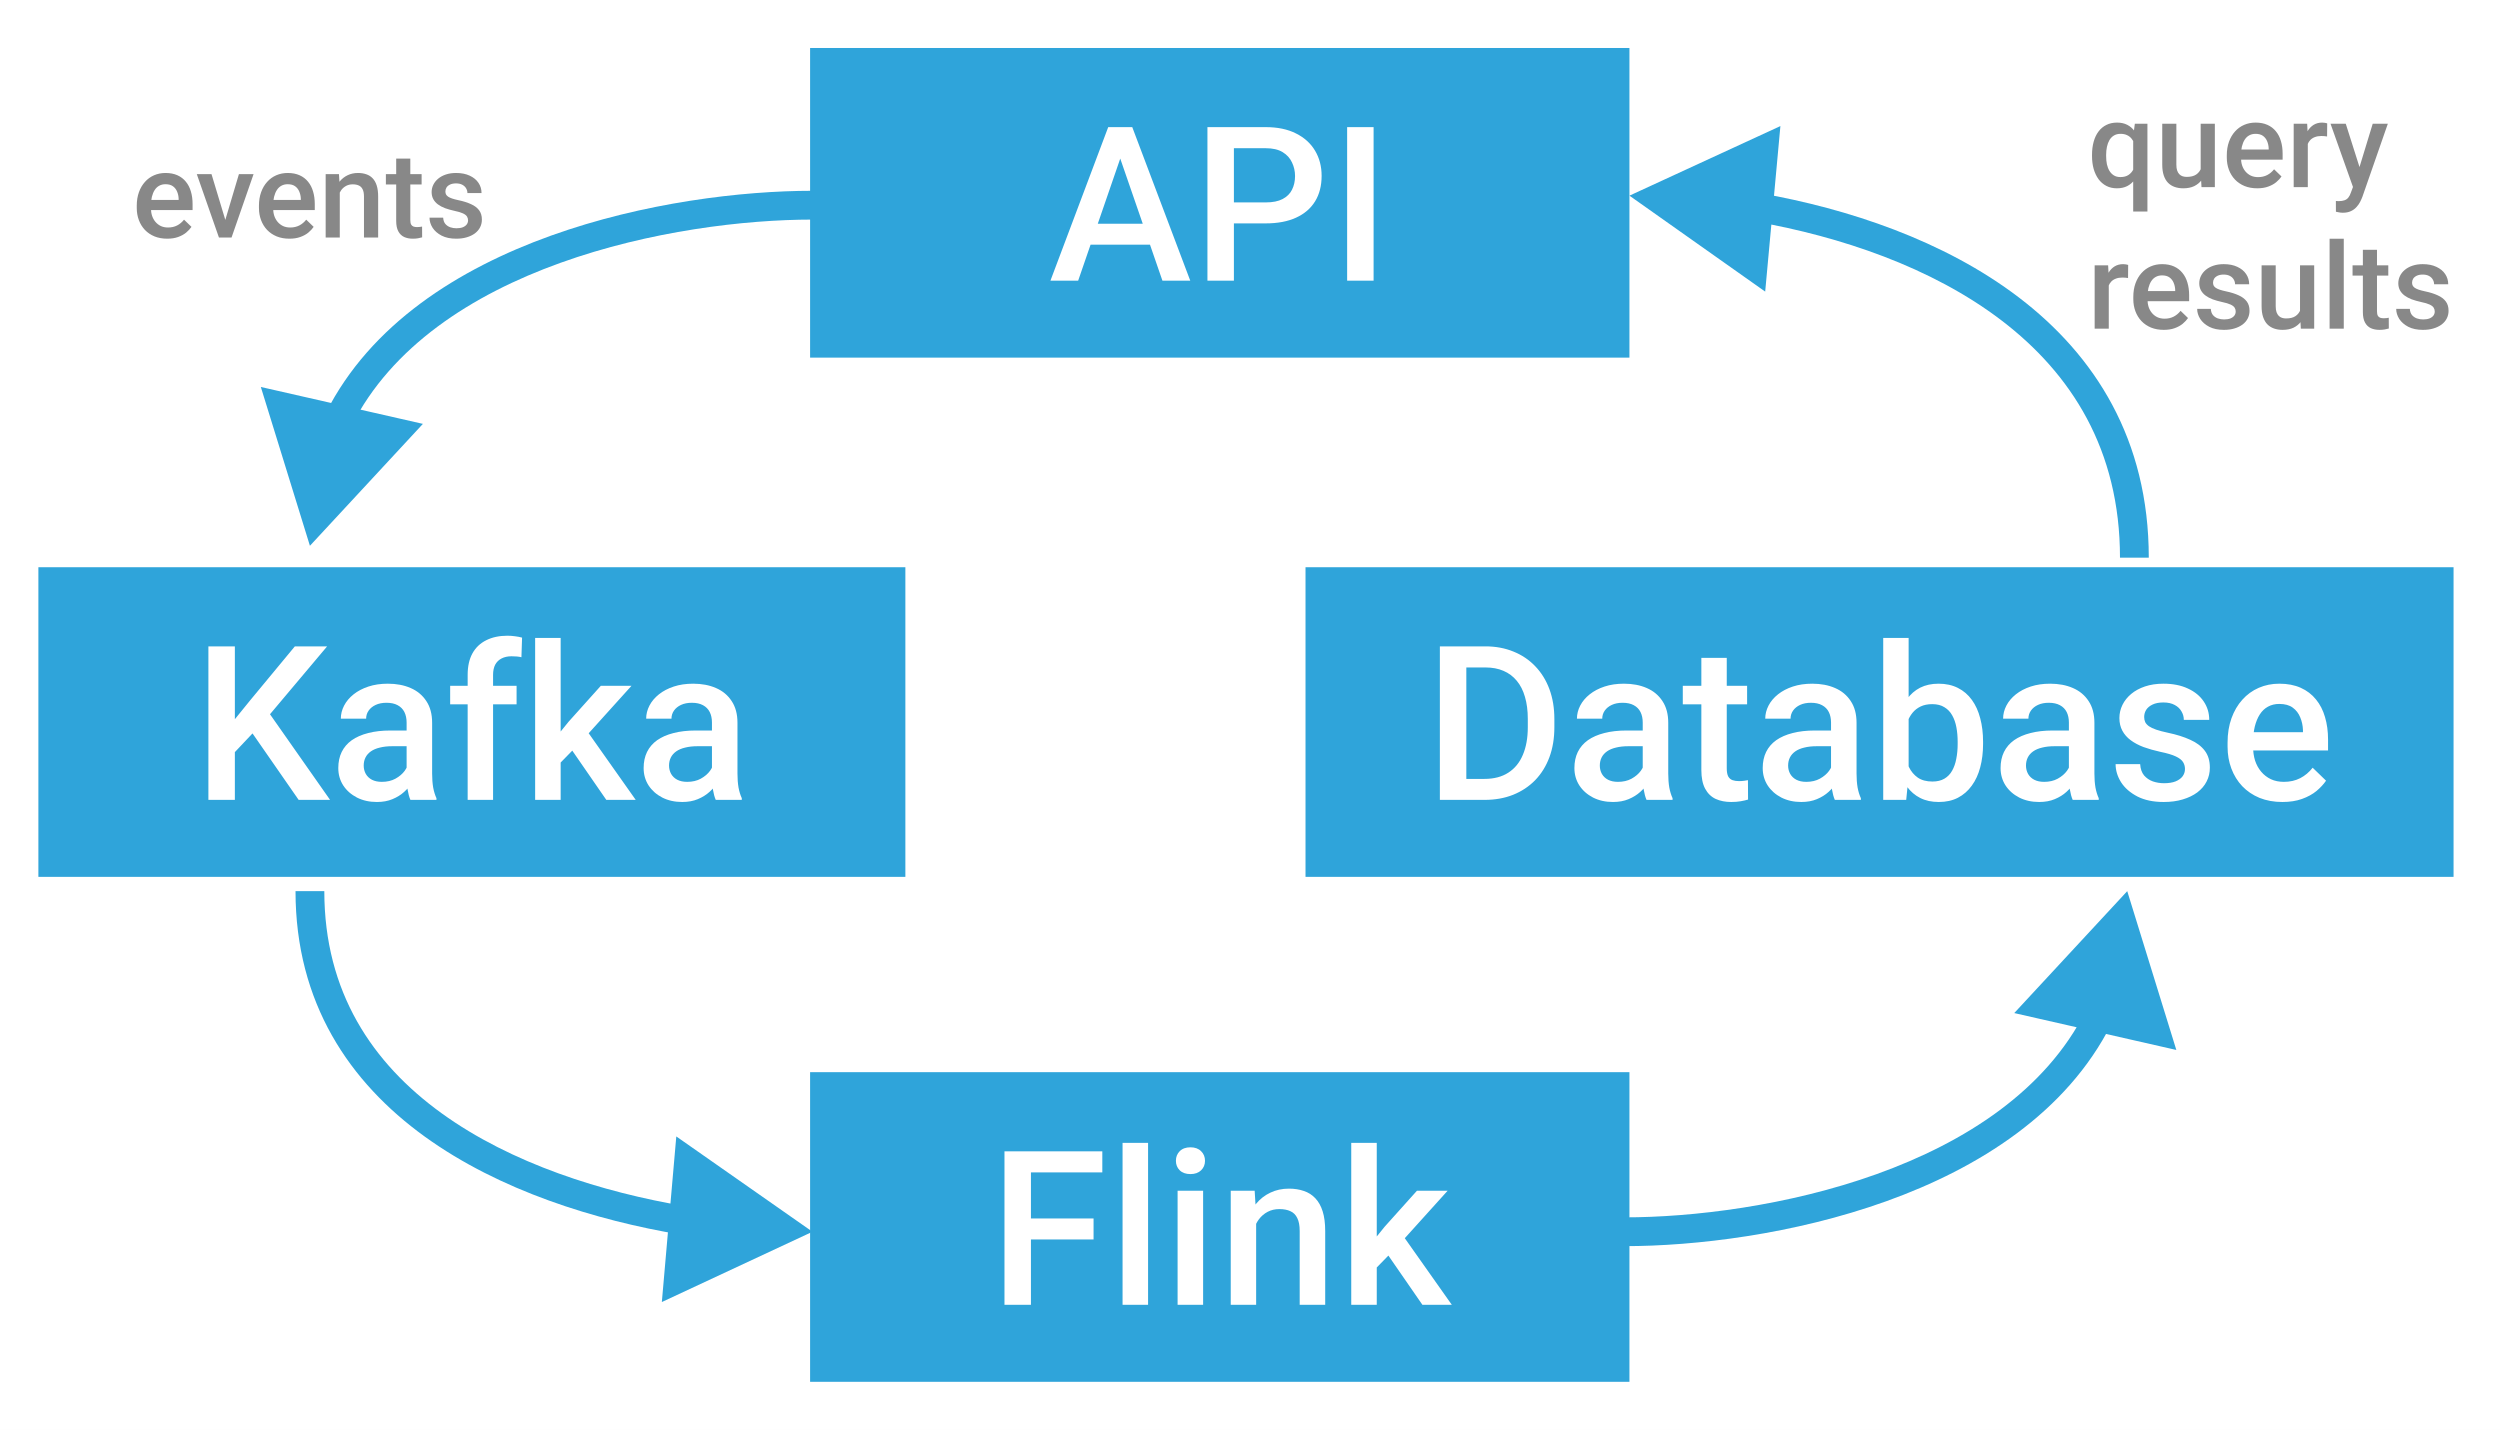
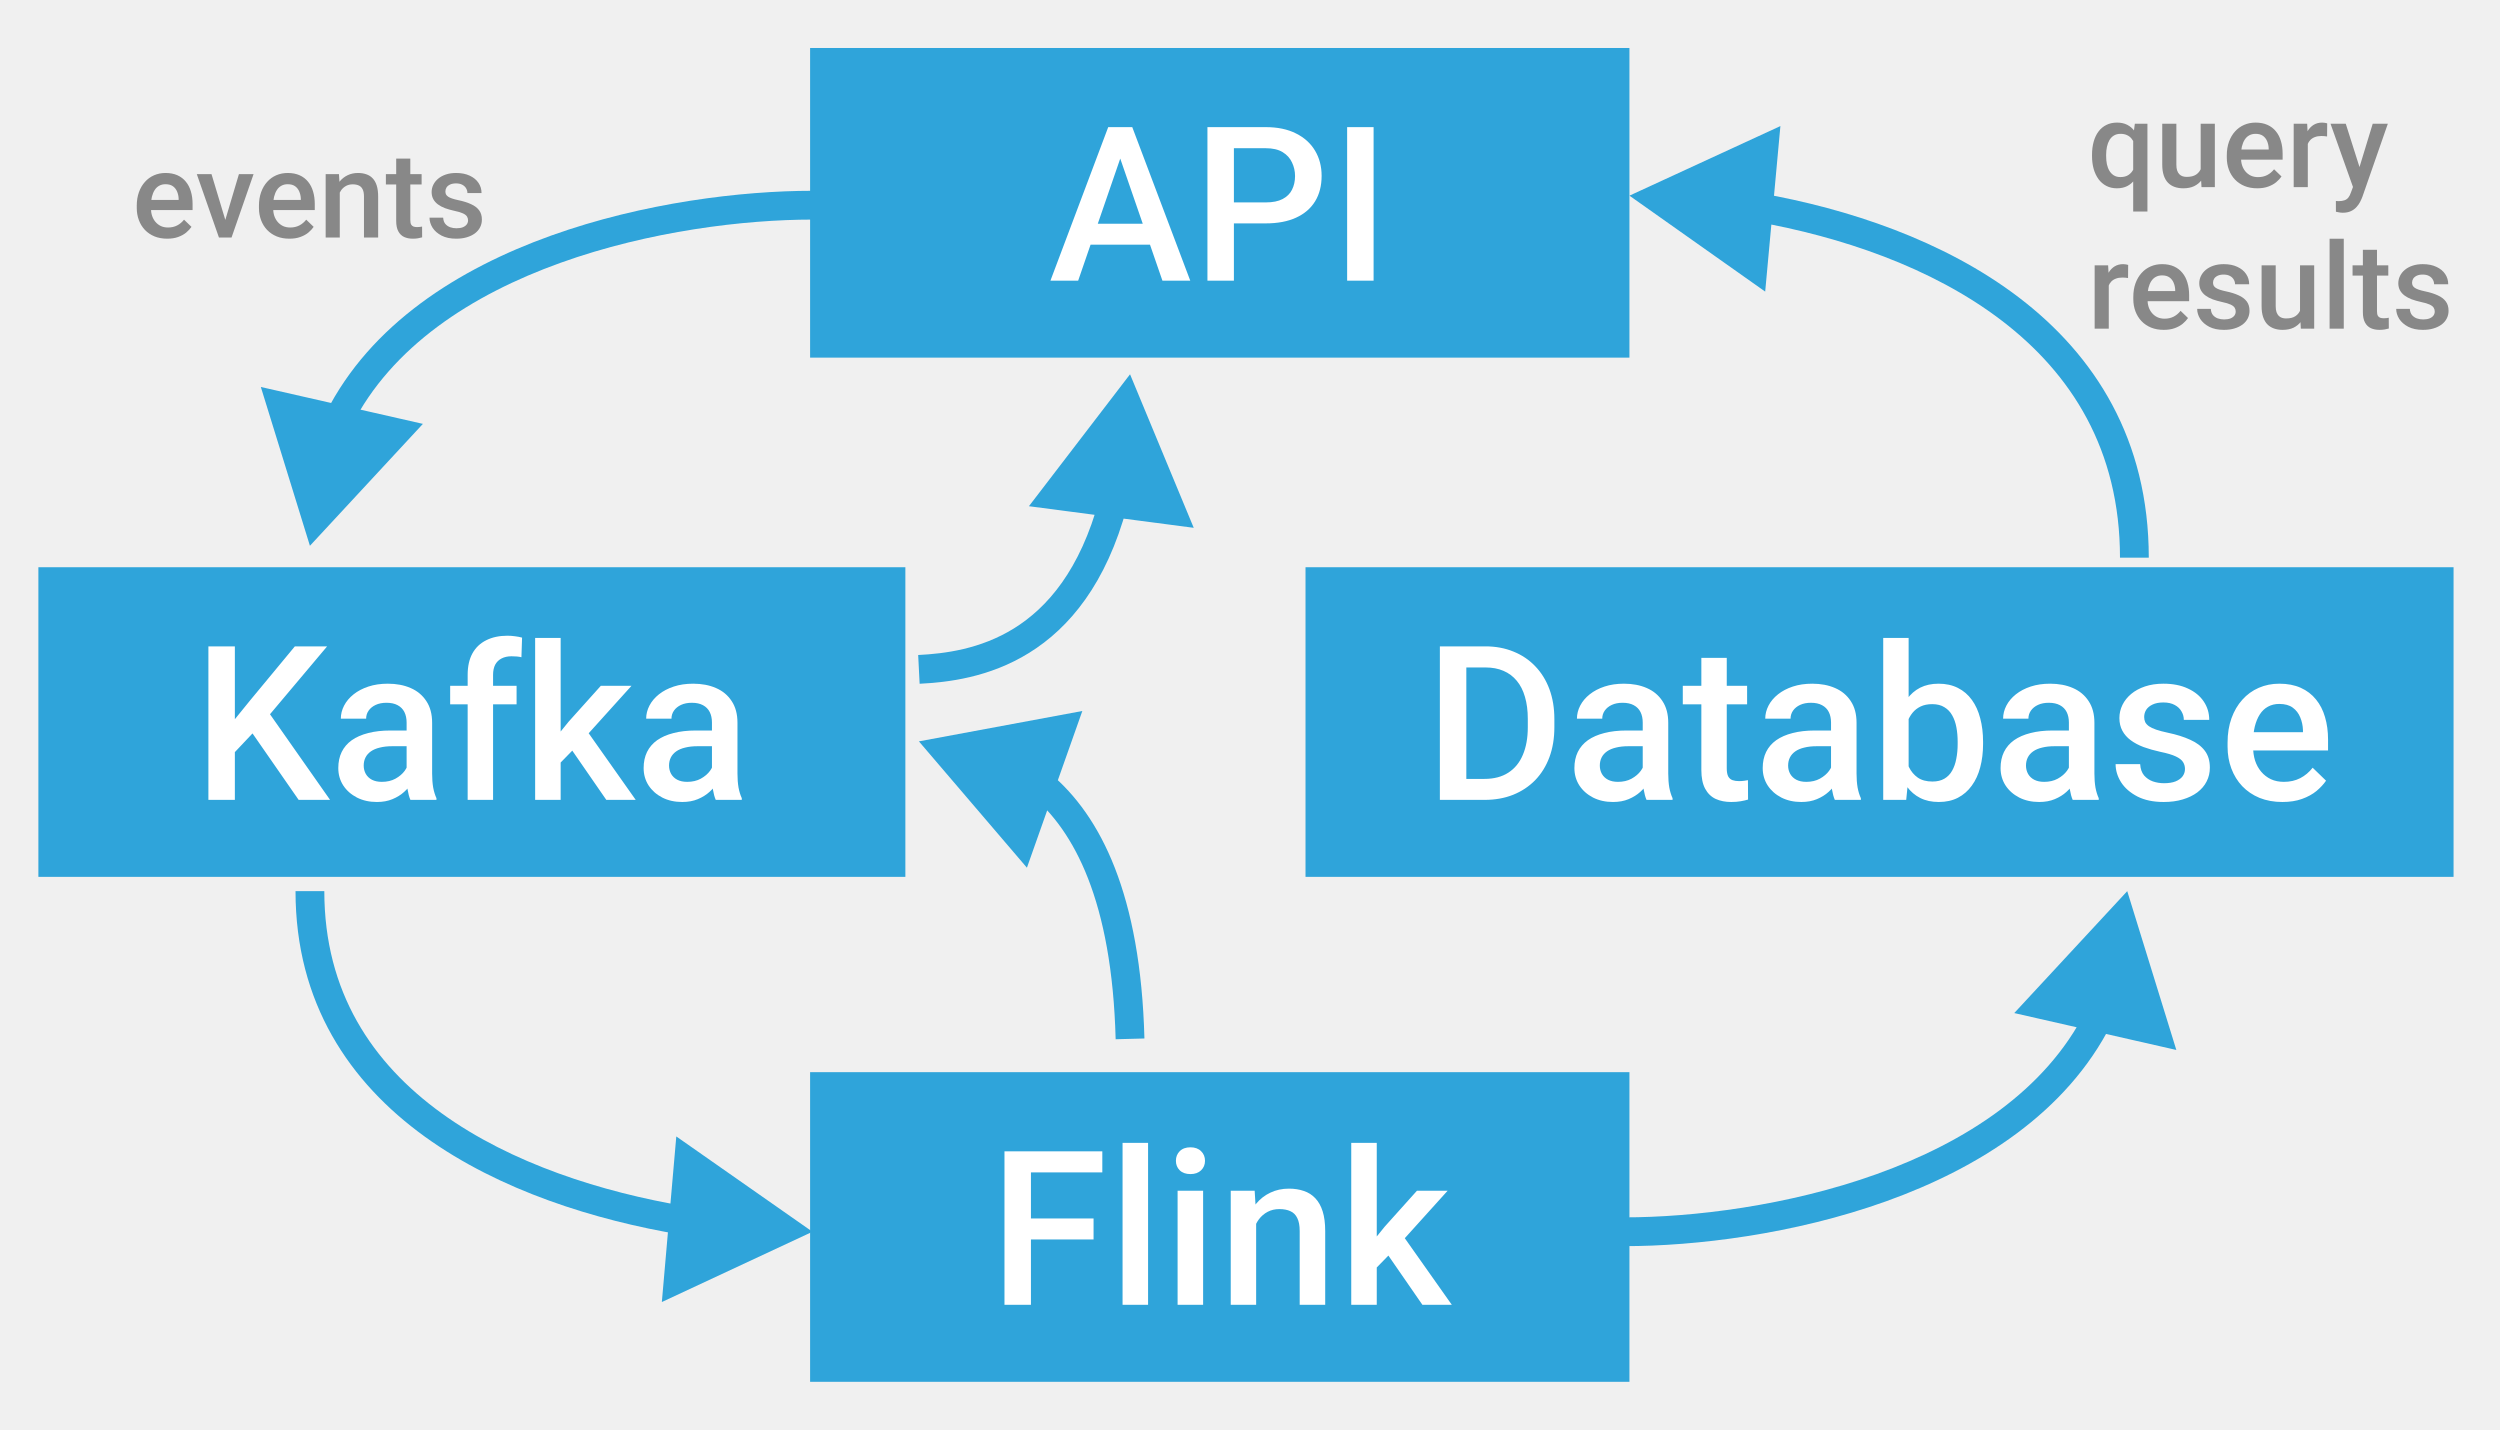
<svg xmlns="http://www.w3.org/2000/svg" width="1042" height="596" viewBox="0 0 1042 596" fill="none">
-   <rect width="1042" height="596" fill="white" />
+   <rect width="1042" height="596" />
  <rect x="337.648" y="149.057" width="129.056" height="341.503" transform="rotate(-90 337.648 149.057)" fill="#2FA4DA" />
  <path d="M468.498 61.513L449.382 116.972H437.824L461.906 52.987H469.289L468.498 61.513ZM484.494 116.972L465.334 61.513L464.499 52.987L471.925 52.987L496.095 116.972H484.494ZM483.571 93.241L483.571 101.986L448.766 101.986L448.766 93.241L483.571 93.241ZM527.56 93.109H510.905L510.905 84.364L527.56 84.364C530.461 84.364 532.804 83.895 534.591 82.958C536.379 82.02 537.682 80.731 538.503 79.091C539.352 77.421 539.777 75.517 539.777 73.378C539.777 71.356 539.352 69.467 538.503 67.709C537.682 65.922 536.379 64.486 534.591 63.402C532.804 62.318 530.461 61.776 527.56 61.776L514.289 61.776L514.289 116.972H503.258L503.258 52.987L527.56 52.987C532.511 52.987 536.716 53.866 540.173 55.624C543.659 57.352 546.31 59.755 548.127 62.831C549.943 65.878 550.851 69.364 550.851 73.29C550.851 77.421 549.943 80.966 548.127 83.925C546.31 86.884 543.659 89.154 540.173 90.736C536.716 92.318 532.511 93.109 527.56 93.109ZM572.516 52.987L572.516 116.972H561.486L561.486 52.987H572.516Z" fill="white" />
  <rect x="337.648" y="575.937" width="129.056" height="341.503" transform="rotate(-90 337.648 575.937)" fill="#2FA4DA" />
  <path d="M429.694 479.867L429.694 543.852H418.664L418.664 479.867H429.694ZM455.798 507.86L455.798 516.605H426.882L426.882 507.86H455.798ZM459.445 479.867L459.445 488.656H426.882L426.882 479.867L459.445 479.867ZM478.517 476.352L478.517 543.852H467.882L467.882 476.352H478.517ZM501.457 496.303L501.457 543.852H490.822L490.822 496.303H501.457ZM490.119 483.822C490.119 482.211 490.646 480.878 491.701 479.823C492.785 478.739 494.279 478.197 496.183 478.197C498.058 478.197 499.538 478.739 500.622 479.823C501.706 480.878 502.248 482.211 502.248 483.822C502.248 485.404 501.706 486.723 500.622 487.777C499.538 488.832 498.058 489.359 496.183 489.359C494.279 489.359 492.785 488.832 491.701 487.777C490.646 486.723 490.119 485.404 490.119 483.822ZM523.561 506.454L523.561 543.852H512.97L512.97 496.303H522.946L523.561 506.454ZM521.672 518.319L518.244 518.275C518.273 514.906 518.742 511.815 519.65 509.003C520.588 506.19 521.877 503.773 523.517 501.752C525.187 499.73 527.179 498.178 529.494 497.094C531.808 495.98 534.386 495.424 537.228 495.424C539.513 495.424 541.579 495.746 543.424 496.391C545.299 497.006 546.896 498.017 548.215 499.423C549.562 500.829 550.588 502.66 551.291 504.916C551.994 507.143 552.345 509.882 552.345 513.134L552.345 543.852H541.711L541.711 513.09C541.711 510.805 541.374 509.003 540.7 507.685C540.055 506.337 539.103 505.385 537.843 504.828C536.613 504.242 535.075 503.949 533.229 503.949C531.413 503.949 529.787 504.33 528.351 505.092C526.916 505.854 525.7 506.894 524.704 508.212C523.737 509.53 522.99 511.054 522.463 512.782C521.935 514.511 521.672 516.356 521.672 518.319ZM573.835 476.352L573.835 543.852H563.2L563.2 476.352H573.835ZM603.366 496.303L582.668 519.242L571.33 530.844L568.561 521.879L577.131 511.288L590.578 496.303H603.366ZM592.863 543.852L577.438 521.527L584.118 514.101L605.124 543.852H592.863Z" fill="white" />
  <rect x="544.139" y="365.477" width="129.056" height="478.502" transform="rotate(-90 544.139 365.477)" fill="#2FA4DA" />
  <path d="M618.726 333.391H605.059L605.147 324.646H618.726C622.682 324.646 625.992 323.781 628.658 322.053C631.353 320.324 633.375 317.849 634.723 314.626C636.099 311.403 636.788 307.565 636.788 303.112L636.788 299.641C636.788 296.184 636.392 293.122 635.601 290.456C634.84 287.79 633.697 285.549 632.174 283.732C630.68 281.916 628.834 280.539 626.637 279.602C624.469 278.664 621.964 278.195 619.122 278.195H604.796L604.796 269.406H619.122C623.37 269.406 627.252 270.124 630.767 271.56C634.283 272.966 637.315 275.002 639.864 277.668C642.442 280.334 644.42 283.527 645.797 287.248C647.174 290.969 647.862 295.129 647.862 299.729L647.862 303.112C647.862 307.712 647.174 311.872 645.797 315.593C644.42 319.313 642.442 322.507 639.864 325.173C637.286 327.81 634.21 329.846 630.636 331.281C627.091 332.688 623.121 333.391 618.726 333.391ZM611.168 269.406L611.168 333.391H600.138L600.138 269.406H611.168ZM684.688 323.854L684.688 301.179C684.688 299.479 684.381 298.015 683.766 296.784C683.15 295.554 682.213 294.602 680.953 293.928C679.723 293.254 678.17 292.917 676.295 292.917C674.566 292.917 673.072 293.21 671.812 293.796C670.553 294.382 669.571 295.173 668.868 296.169C668.165 297.165 667.813 298.293 667.813 299.553H657.266C657.266 297.678 657.721 295.861 658.629 294.104C659.537 292.346 660.855 290.778 662.584 289.401C664.312 288.024 666.378 286.94 668.78 286.149C671.182 285.358 673.878 284.963 676.866 284.963C680.44 284.963 683.604 285.563 686.358 286.765C689.141 287.966 691.324 289.782 692.906 292.214C694.517 294.616 695.323 297.634 695.323 301.267L695.323 322.404C695.323 324.572 695.47 326.521 695.763 328.249C696.085 329.948 696.539 331.428 697.125 332.688L697.125 333.391H686.27C685.772 332.248 685.377 330.798 685.084 329.04C684.82 327.253 684.688 325.524 684.688 323.854ZM686.226 304.475L686.314 311.022L678.712 311.022C676.749 311.022 675.02 311.213 673.526 311.594C672.032 311.945 670.787 312.473 669.791 313.176C668.795 313.879 668.048 314.729 667.55 315.725C667.052 316.721 666.803 317.849 666.803 319.108C666.803 320.368 667.096 321.525 667.682 322.58C668.267 323.605 669.117 324.411 670.23 324.997C671.373 325.583 672.75 325.876 674.361 325.876C676.529 325.876 678.419 325.437 680.03 324.558C681.671 323.649 682.96 322.551 683.897 321.262C684.835 319.943 685.333 318.698 685.391 317.526L688.819 322.229C688.468 323.43 687.867 324.719 687.017 326.096C686.168 327.473 685.055 328.791 683.678 330.051C682.33 331.281 680.704 332.292 678.8 333.083C676.925 333.874 674.757 334.27 672.296 334.27C669.19 334.27 666.422 333.654 663.99 332.424C661.558 331.164 659.654 329.479 658.277 327.37C656.9 325.231 656.212 322.814 656.212 320.119C656.212 317.6 656.681 315.373 657.618 313.439C658.585 311.477 659.991 309.836 661.837 308.518C663.712 307.199 665.997 306.203 668.692 305.529C671.388 304.826 674.464 304.475 677.921 304.475L686.226 304.475ZM728.194 285.842L728.194 293.576H701.388L701.388 285.842H728.194ZM709.122 274.196H719.713L719.713 320.251C719.713 321.716 719.918 322.844 720.328 323.635C720.767 324.396 721.368 324.909 722.13 325.173C722.891 325.437 723.785 325.568 724.81 325.568C725.543 325.568 726.246 325.524 726.92 325.437C727.594 325.349 728.136 325.261 728.546 325.173L728.59 333.259C727.711 333.522 726.685 333.757 725.514 333.962C724.371 334.167 723.053 334.27 721.558 334.27C719.127 334.27 716.974 333.845 715.099 332.995C713.224 332.116 711.759 330.695 710.704 328.732C709.649 326.77 709.122 324.162 709.122 320.91L709.122 274.196ZM763.175 323.854L763.175 301.179C763.175 299.479 762.867 298.015 762.252 296.784C761.637 295.554 760.699 294.602 759.439 293.928C758.209 293.254 756.656 292.917 754.781 292.917C753.053 292.917 751.558 293.21 750.299 293.796C749.039 294.382 748.057 295.173 747.354 296.169C746.651 297.165 746.3 298.293 746.3 299.553H735.753C735.753 297.678 736.207 295.861 737.115 294.104C738.023 292.346 739.342 290.778 741.07 289.401C742.799 288.024 744.864 286.94 747.266 286.149C749.669 285.358 752.364 284.963 755.352 284.963C758.927 284.963 762.091 285.563 764.845 286.765C767.628 287.966 769.81 289.782 771.392 292.214C773.004 294.616 773.809 297.634 773.809 301.267L773.809 322.404C773.809 324.572 773.956 326.521 774.249 328.249C774.571 329.948 775.025 331.428 775.611 332.688L775.611 333.391H764.757C764.259 332.248 763.863 330.798 763.57 329.04C763.307 327.253 763.175 325.524 763.175 323.854ZM764.713 304.475L764.801 311.022H757.198C755.235 311.022 753.507 311.213 752.013 311.594C750.518 311.945 749.273 312.473 748.277 313.176C747.281 313.879 746.534 314.729 746.036 315.725C745.538 316.721 745.289 317.849 745.289 319.108C745.289 320.368 745.582 321.525 746.168 322.58C746.754 323.605 747.603 324.411 748.717 324.997C749.859 325.583 751.236 325.876 752.848 325.876C755.016 325.876 756.905 325.437 758.516 324.558C760.157 323.649 761.446 322.551 762.384 321.262C763.321 319.943 763.819 318.698 763.878 317.526L767.306 322.229C766.954 323.43 766.353 324.719 765.504 326.096C764.654 327.473 763.541 328.791 762.164 330.051C760.816 331.281 759.19 332.292 757.286 333.083C755.411 333.874 753.243 334.27 750.782 334.27C747.677 334.27 744.908 333.654 742.476 332.424C740.045 331.164 738.141 329.479 736.764 327.37C735.387 325.231 734.698 322.814 734.698 320.119C734.698 317.6 735.167 315.373 736.104 313.439C737.071 311.477 738.477 309.836 740.323 308.518C742.198 307.199 744.483 306.203 747.179 305.529C749.874 304.826 752.95 304.475 756.407 304.475H764.713ZM784.928 265.891H795.518L795.518 323.239L794.508 333.391H784.928L784.928 265.891ZM826.544 309.177L826.544 310.1C826.544 313.615 826.148 316.853 825.357 319.812C824.596 322.741 823.424 325.29 821.842 327.458C820.289 329.626 818.355 331.311 816.041 332.512C813.756 333.684 811.104 334.27 808.087 334.27C805.128 334.27 802.55 333.713 800.352 332.6C798.155 331.486 796.309 329.904 794.815 327.854C793.35 325.803 792.164 323.356 791.256 320.515C790.348 317.673 789.703 314.538 789.322 311.11L789.322 308.166C789.703 304.709 790.348 301.574 791.256 298.762C792.164 295.92 793.35 293.474 794.815 291.423C796.309 289.343 798.141 287.746 800.308 286.633C802.506 285.52 805.069 284.963 807.999 284.963C811.046 284.963 813.726 285.549 816.041 286.721C818.385 287.893 820.333 289.563 821.886 291.73C823.438 293.869 824.596 296.418 825.357 299.377C826.148 302.336 826.544 305.603 826.544 309.177ZM815.953 310.1L815.953 309.177C815.953 307.038 815.777 305.031 815.426 303.156C815.074 301.252 814.488 299.582 813.668 298.146C812.877 296.711 811.793 295.583 810.416 294.763C809.068 293.913 807.384 293.488 805.362 293.488C803.487 293.488 801.876 293.811 800.528 294.455C799.181 295.1 798.053 295.979 797.144 297.092C796.236 298.205 795.518 299.494 794.991 300.959C794.493 302.424 794.156 304.006 793.98 305.705L793.98 313.659C794.244 315.856 794.801 317.878 795.65 319.724C796.529 321.54 797.76 323.005 799.342 324.118C800.924 325.202 802.96 325.744 805.45 325.744C807.413 325.744 809.068 325.349 810.416 324.558C811.764 323.767 812.833 322.668 813.624 321.262C814.444 319.826 815.03 318.156 815.382 316.252C815.763 314.348 815.953 312.297 815.953 310.1ZM862.315 323.854L862.315 301.179C862.315 299.479 862.008 298.015 861.392 296.784C860.777 295.554 859.84 294.602 858.58 293.928C857.349 293.254 855.797 292.917 853.922 292.917C852.193 292.917 850.699 293.21 849.439 293.796C848.18 294.382 847.198 295.173 846.495 296.169C845.792 297.165 845.44 298.293 845.44 299.553H834.893C834.893 297.678 835.348 295.861 836.256 294.104C837.164 292.346 838.482 290.778 840.211 289.401C841.939 288.024 844.005 286.94 846.407 286.149C848.809 285.358 851.505 284.963 854.493 284.963C858.067 284.963 861.231 285.563 863.985 286.765C866.768 287.966 868.951 289.782 870.533 292.214C872.144 294.616 872.95 297.634 872.95 301.267L872.95 322.404C872.95 324.572 873.097 326.521 873.39 328.249C873.712 329.948 874.166 331.428 874.752 332.688L874.752 333.391H863.897C863.399 332.248 863.004 330.798 862.711 329.04C862.447 327.253 862.315 325.524 862.315 323.854ZM863.853 304.475L863.941 311.022H856.339C854.376 311.022 852.647 311.213 851.153 311.594C849.659 311.945 848.414 312.473 847.418 313.176C846.422 313.879 845.675 314.729 845.177 315.725C844.679 316.721 844.43 317.849 844.43 319.108C844.43 320.368 844.723 321.525 845.308 322.58C845.894 323.605 846.744 324.411 847.857 324.997C849 325.583 850.377 325.876 851.988 325.876C854.156 325.876 856.046 325.437 857.657 324.558C859.298 323.649 860.587 322.551 861.524 321.262C862.462 319.943 862.96 318.698 863.018 317.526L866.446 322.229C866.095 323.43 865.494 324.719 864.644 326.096C863.795 327.473 862.682 328.791 861.305 330.051C859.957 331.281 858.331 332.292 856.427 333.083C854.552 333.874 852.384 334.27 849.923 334.27C846.817 334.27 844.049 333.654 841.617 332.424C839.185 331.164 837.281 329.479 835.904 327.37C834.527 325.231 833.839 322.814 833.839 320.119C833.839 317.6 834.307 315.373 835.245 313.439C836.212 311.477 837.618 309.836 839.464 308.518C841.339 307.199 843.624 306.203 846.319 305.529C849.015 304.826 852.091 304.475 855.548 304.475H863.853ZM910.699 320.515C910.699 319.46 910.435 318.508 909.908 317.658C909.381 316.779 908.37 315.988 906.876 315.285C905.411 314.582 903.243 313.938 900.372 313.352C897.852 312.795 895.538 312.136 893.429 311.374C891.349 310.583 889.561 309.631 888.067 308.518C886.573 307.404 885.416 306.086 884.596 304.563C883.775 303.039 883.365 301.281 883.365 299.289C883.365 297.355 883.79 295.524 884.64 293.796C885.489 292.067 886.705 290.544 888.287 289.226C889.869 287.907 891.788 286.867 894.044 286.105C896.329 285.344 898.878 284.963 901.69 284.963C905.675 284.963 909.088 285.637 911.93 286.984C914.801 288.303 916.998 290.104 918.521 292.39C920.045 294.646 920.807 297.194 920.807 300.036H910.216C910.216 298.776 909.893 297.604 909.249 296.521C908.634 295.407 907.696 294.514 906.436 293.84C905.177 293.137 903.595 292.785 901.69 292.785C899.874 292.785 898.365 293.078 897.164 293.664C895.992 294.221 895.113 294.953 894.527 295.861C893.971 296.77 893.692 297.766 893.692 298.85C893.692 299.641 893.839 300.358 894.132 301.003C894.454 301.618 894.981 302.189 895.714 302.717C896.446 303.215 897.442 303.684 898.702 304.123C899.991 304.563 901.602 304.987 903.536 305.397C907.169 306.159 910.289 307.141 912.896 308.342C915.533 309.514 917.555 311.037 918.961 312.912C920.367 314.758 921.07 317.102 921.07 319.943C921.07 322.053 920.616 323.986 919.708 325.744C918.829 327.473 917.54 328.981 915.841 330.271C914.141 331.53 912.105 332.512 909.732 333.215C907.389 333.918 904.752 334.27 901.822 334.27C897.516 334.27 893.868 333.508 890.88 331.984C887.891 330.432 885.621 328.454 884.068 326.052C882.545 323.62 881.783 321.101 881.783 318.493H892.022C892.14 320.456 892.682 322.023 893.648 323.195C894.644 324.338 895.875 325.173 897.34 325.7C898.834 326.198 900.372 326.447 901.954 326.447C903.858 326.447 905.455 326.198 906.744 325.7C908.033 325.173 909.015 324.47 909.688 323.591C910.362 322.683 910.699 321.657 910.699 320.515ZM951.305 334.27C947.789 334.27 944.61 333.698 941.768 332.556C938.956 331.384 936.554 329.758 934.561 327.678C932.599 325.598 931.09 323.151 930.035 320.339C928.98 317.526 928.453 314.494 928.453 311.242L928.453 309.484C928.453 305.764 928.995 302.395 930.079 299.377C931.163 296.359 932.672 293.781 934.605 291.643C936.539 289.475 938.824 287.819 941.461 286.677C944.098 285.534 946.954 284.963 950.03 284.963C953.429 284.963 956.402 285.534 958.951 286.677C961.5 287.819 963.609 289.431 965.279 291.511C966.978 293.562 968.238 296.008 969.058 298.85C969.908 301.691 970.333 304.826 970.333 308.254L970.333 312.78H933.595L933.595 305.178H959.874L959.874 304.343C959.815 302.438 959.434 300.651 958.731 298.981C958.057 297.312 957.017 295.964 955.611 294.938C954.205 293.913 952.33 293.4 949.986 293.4C948.228 293.4 946.661 293.781 945.284 294.543C943.936 295.275 942.808 296.345 941.9 297.751C940.992 299.157 940.289 300.856 939.791 302.849C939.322 304.812 939.088 307.023 939.088 309.484L939.088 311.242C939.088 313.322 939.366 315.256 939.923 317.043C940.509 318.801 941.358 320.339 942.472 321.657C943.585 322.976 944.932 324.016 946.515 324.777C948.097 325.51 949.898 325.876 951.92 325.876C954.469 325.876 956.739 325.363 958.731 324.338C960.724 323.313 962.452 321.862 963.917 319.987L969.498 325.393C968.473 326.887 967.14 328.322 965.499 329.699C963.858 331.047 961.851 332.146 959.478 332.995C957.135 333.845 954.41 334.27 951.305 334.27Z" fill="white" />
  <rect x="16" y="365.477" width="129.056" height="361.358" transform="rotate(-90 16 365.477)" fill="#2FA4DA" />
  <path d="M97.89 269.406L97.89 333.391H86.86L86.86 269.406H97.89ZM136.342 269.406L110.414 300.212L95.649 315.856L93.715 304.914L104.262 291.906L122.895 269.406L136.342 269.406ZM124.477 333.391L103.427 303.068L111.03 295.554L137.573 333.391H124.477ZM169.477 323.854L169.477 301.179C169.477 299.479 169.169 298.015 168.554 296.784C167.939 295.554 167.001 294.602 165.742 293.928C164.511 293.254 162.958 292.917 161.083 292.917C159.355 292.917 157.861 293.21 156.601 293.796C155.341 294.382 154.36 295.173 153.657 296.169C152.953 297.165 152.602 298.293 152.602 299.553H142.055C142.055 297.678 142.509 295.861 143.417 294.104C144.326 292.346 145.644 290.778 147.372 289.401C149.101 288.024 151.166 286.94 153.569 286.149C155.971 285.358 158.666 284.963 161.655 284.963C165.229 284.963 168.393 285.563 171.147 286.765C173.93 287.966 176.113 289.782 177.695 292.214C179.306 294.616 180.112 297.634 180.112 301.267L180.112 322.404C180.112 324.572 180.258 326.521 180.551 328.249C180.873 329.948 181.328 331.428 181.913 332.688L181.913 333.391H171.059C170.561 332.248 170.165 330.798 169.872 329.04C169.609 327.253 169.477 325.524 169.477 323.854ZM171.015 304.475L171.103 311.022H163.5C161.537 311.022 159.809 311.213 158.315 311.594C156.821 311.945 155.576 312.473 154.579 313.176C153.583 313.879 152.836 314.729 152.338 315.725C151.84 316.721 151.591 317.849 151.591 319.108C151.591 320.368 151.884 321.525 152.47 322.58C153.056 323.605 153.906 324.411 155.019 324.997C156.161 325.583 157.538 325.876 159.15 325.876C161.318 325.876 163.207 325.437 164.819 324.558C166.459 323.649 167.748 322.551 168.686 321.262C169.623 319.943 170.121 318.698 170.18 317.526L173.608 322.229C173.256 323.43 172.656 324.719 171.806 326.096C170.956 327.473 169.843 328.791 168.466 330.051C167.119 331.281 165.493 332.292 163.588 333.083C161.713 333.874 159.545 334.27 157.084 334.27C153.979 334.27 151.21 333.654 148.779 332.424C146.347 331.164 144.443 329.479 143.066 327.37C141.689 325.231 141 322.814 141 320.119C141 317.6 141.469 315.373 142.407 313.439C143.373 311.477 144.78 309.836 146.625 308.518C148.5 307.199 150.786 306.203 153.481 305.529C156.176 304.826 159.252 304.475 162.709 304.475H171.015ZM205.512 333.391H194.921L194.921 281.271C194.921 277.727 195.58 274.753 196.899 272.351C198.246 269.919 200.165 268.088 202.656 266.857C205.146 265.598 208.09 264.968 211.489 264.968C212.543 264.968 213.583 265.041 214.609 265.188C215.634 265.305 216.63 265.495 217.597 265.759L217.333 273.933C216.747 273.786 216.103 273.684 215.4 273.625C214.726 273.566 213.994 273.537 213.203 273.537C211.591 273.537 210.2 273.845 209.028 274.46C207.885 275.046 207.006 275.91 206.391 277.053C205.805 278.195 205.512 279.602 205.512 281.271L205.512 333.391ZM215.312 285.842L215.312 293.576H187.626L187.626 285.842H215.312ZM233.681 265.891L233.681 333.391H223.046L223.046 265.891H233.681ZM263.212 285.842L242.514 308.781L231.176 320.383L228.408 311.418L236.977 300.827L250.424 285.842H263.212ZM252.709 333.391L237.285 311.066L243.964 303.64L264.97 333.391H252.709ZM296.743 323.854L296.743 301.179C296.743 299.479 296.435 298.015 295.82 296.784C295.204 295.554 294.267 294.602 293.007 293.928C291.777 293.254 290.224 292.917 288.349 292.917C286.62 292.917 285.126 293.21 283.867 293.796C282.607 294.382 281.625 295.173 280.922 296.169C280.219 297.165 279.868 298.293 279.868 299.553H269.321C269.321 297.678 269.775 295.861 270.683 294.104C271.591 292.346 272.91 290.778 274.638 289.401C276.367 288.024 278.432 286.94 280.834 286.149C283.237 285.358 285.932 284.963 288.92 284.963C292.494 284.963 295.659 285.563 298.412 286.765C301.196 287.966 303.378 289.782 304.96 292.214C306.572 294.616 307.377 297.634 307.377 301.267L307.377 322.404C307.377 324.572 307.524 326.521 307.817 328.249C308.139 329.948 308.593 331.428 309.179 332.688L309.179 333.391H298.325C297.827 332.248 297.431 330.798 297.138 329.04C296.874 327.253 296.743 325.524 296.743 323.854ZM298.281 304.475L298.369 311.022H290.766C288.803 311.022 287.075 311.213 285.58 311.594C284.086 311.945 282.841 312.473 281.845 313.176C280.849 313.879 280.102 314.729 279.604 315.725C279.106 316.721 278.857 317.849 278.857 319.108C278.857 320.368 279.15 321.525 279.736 322.58C280.322 323.605 281.171 324.411 282.285 324.997C283.427 325.583 284.804 325.876 286.415 325.876C288.583 325.876 290.473 325.437 292.084 324.558C293.725 323.649 295.014 322.551 295.952 321.262C296.889 319.943 297.387 318.698 297.446 317.526L300.873 322.229C300.522 323.43 299.921 324.719 299.072 326.096C298.222 327.473 297.109 328.791 295.732 330.051C294.384 331.281 292.758 332.292 290.854 333.083C288.979 333.874 286.811 334.27 284.35 334.27C281.244 334.27 278.476 333.654 276.044 332.424C273.613 331.164 271.708 329.479 270.331 327.37C268.954 325.231 268.266 322.814 268.266 320.119C268.266 317.6 268.735 315.373 269.672 313.439C270.639 311.477 272.045 309.836 273.891 308.518C275.766 307.199 278.051 306.203 280.746 305.529C283.442 304.826 286.518 304.475 289.975 304.475H298.281Z" fill="white" />
  <path d="M886.635 371.431L839.54 422.245L907.094 437.623L886.635 371.431ZM677.166 519.393C706.441 519.393 747.69 514.511 786.237 500.669C824.696 486.859 861.364 463.79 880.004 426.796L869.288 421.396C852.619 454.476 819.273 476.056 782.181 489.376C745.178 502.663 705.341 507.393 677.166 507.393V519.393Z" fill="#2FA4DA" />
  <path d="M338.641 513.393L275.857 542.687L281.88 473.667L338.641 513.393ZM283.849 514.615C248.09 508.608 208.168 496.231 177.035 473.732C145.688 451.077 123.173 418.044 123.173 371.431H135.173C135.173 413.483 155.215 443.157 184.064 464.006C213.128 485.01 251.042 496.935 285.838 502.781L283.849 514.615Z" fill="#2FA4DA" />
  <path d="M129.173 227.483L176.267 176.669L108.713 161.291L129.173 227.483ZM338.641 79.521C309.366 79.521 268.117 84.403 229.57 98.245C191.112 112.055 154.443 135.124 135.803 172.118L146.519 177.518C163.188 144.438 196.534 122.858 233.626 109.539C270.629 96.251 310.466 91.521 338.641 91.521V79.521Z" fill="#2FA4DA" />
  <path d="M679.152 81.55L742.07 52.546L735.73 121.537L679.152 81.55ZM733.983 80.585C769.973 86.951 810.175 100.1 841.519 124.02C873.08 148.106 895.613 183.126 895.613 232.447H883.613C883.613 187.405 863.279 155.722 834.239 133.56C804.981 111.231 766.845 98.584 731.893 92.402L733.983 80.585Z" fill="#2FA4DA" />
+   <path d="M471 156L428.855 210.989L497.549 219.993L471 156ZM383.302 284.992C395.019 284.403 412.325 282.413 428.941 272.116C445.729 261.713 461.12 243.269 469.776 211.098L458.188 207.98C450.216 237.61 436.482 253.325 422.62 261.916C408.585 270.613 393.714 272.453 382.698 273.008L383.302 284.992Z" fill="#2FA4DA" />
+   <path d="M383 309L451.116 296.342L428.02 361.661L383 309ZM437.779 322.412C458.781 340.083 475.41 372.842 476.998 432.841L465.002 433.159C463.467 375.128 447.488 346.264 430.053 331.594L437.779 322.412Z" fill="#2FA4DA" />
  <path d="M69.698 99.488C67.745 99.488 65.979 99.171 64.4 98.536C62.838 97.885 61.503 96.982 60.397 95.826C59.306 94.671 58.468 93.311 57.882 91.749C57.296 90.186 57.003 88.502 57.003 86.695V85.719C57.003 83.652 57.304 81.78 57.906 80.103C58.508 78.427 59.347 76.995 60.421 75.807C61.495 74.602 62.765 73.683 64.23 73.048C65.694 72.413 67.281 72.096 68.99 72.096C70.878 72.096 72.53 72.413 73.946 73.048C75.362 73.683 76.534 74.578 77.462 75.733C78.406 76.873 79.106 78.232 79.561 79.811C80.034 81.389 80.269 83.131 80.269 85.035V87.55H59.859V83.326H74.459V82.862C74.426 81.804 74.215 80.811 73.824 79.884C73.45 78.956 72.872 78.207 72.091 77.638C71.31 77.068 70.268 76.783 68.966 76.783C67.989 76.783 67.118 76.995 66.353 77.418C65.605 77.825 64.978 78.419 64.474 79.2C63.969 79.981 63.578 80.925 63.302 82.032C63.041 83.123 62.911 84.352 62.911 85.719V86.695C62.911 87.851 63.066 88.925 63.375 89.918C63.7 90.894 64.172 91.749 64.791 92.481C65.409 93.214 66.158 93.792 67.037 94.215C67.916 94.622 68.917 94.825 70.04 94.825C71.456 94.825 72.717 94.54 73.824 93.971C74.931 93.401 75.891 92.595 76.705 91.554L79.806 94.557C79.236 95.387 78.495 96.184 77.584 96.949C76.672 97.698 75.558 98.308 74.239 98.78C72.937 99.252 71.424 99.488 69.698 99.488ZM93.111 94.337L99.581 72.584H105.685L96.505 99H92.696L93.111 94.337ZM88.155 72.584L94.747 94.435L95.064 99H91.256L82.027 72.584H88.155ZM120.626 99.488C118.673 99.488 116.907 99.171 115.328 98.536C113.766 97.885 112.431 96.982 111.324 95.826C110.234 94.671 109.396 93.311 108.81 91.749C108.224 90.186 107.931 88.502 107.931 86.695V85.719C107.931 83.652 108.232 81.78 108.834 80.103C109.436 78.427 110.274 76.995 111.349 75.807C112.423 74.602 113.692 73.683 115.157 73.048C116.622 72.413 118.209 72.096 119.918 72.096C121.806 72.096 123.458 72.413 124.874 73.048C126.29 73.683 127.462 74.578 128.39 75.733C129.334 76.873 130.034 78.232 130.489 79.811C130.961 81.389 131.197 83.131 131.197 85.035V87.55H110.787V83.326H125.387V82.862C125.354 81.804 125.143 80.811 124.752 79.884C124.378 78.956 123.8 78.207 123.019 77.638C122.237 77.068 121.196 76.783 119.894 76.783C118.917 76.783 118.046 76.995 117.281 77.418C116.533 77.825 115.906 78.419 115.401 79.2C114.897 79.981 114.506 80.925 114.229 82.032C113.969 83.123 113.839 84.352 113.839 85.719V86.695C113.839 87.851 113.993 88.925 114.303 89.918C114.628 90.894 115.1 91.749 115.719 92.481C116.337 93.214 117.086 93.792 117.965 94.215C118.844 94.622 119.845 94.825 120.968 94.825C122.384 94.825 123.645 94.54 124.752 93.971C125.859 93.401 126.819 92.595 127.633 91.554L130.733 94.557C130.164 95.387 129.423 96.184 128.512 96.949C127.6 97.698 126.485 98.308 125.167 98.78C123.865 99.252 122.351 99.488 120.626 99.488ZM141.622 78.224V99H135.738V72.584H141.28L141.622 78.224ZM140.572 84.815L138.668 84.791C138.684 82.919 138.945 81.202 139.449 79.64C139.97 78.077 140.686 76.734 141.598 75.611C142.525 74.488 143.632 73.626 144.918 73.023C146.204 72.405 147.636 72.096 149.215 72.096C150.484 72.096 151.632 72.275 152.657 72.633C153.699 72.975 154.586 73.536 155.318 74.317C156.067 75.099 156.637 76.116 157.027 77.369C157.418 78.606 157.613 80.128 157.613 81.935V99H151.705V81.91C151.705 80.641 151.518 79.64 151.144 78.907C150.785 78.159 150.257 77.63 149.557 77.32C148.873 76.995 148.019 76.832 146.993 76.832C145.984 76.832 145.081 77.044 144.283 77.467C143.486 77.89 142.81 78.468 142.257 79.2C141.72 79.933 141.305 80.779 141.012 81.739C140.719 82.7 140.572 83.725 140.572 84.815ZM175.729 72.584V76.881H160.836V72.584H175.729ZM165.133 66.114H171.017V91.7C171.017 92.514 171.131 93.141 171.358 93.58C171.603 94.003 171.936 94.288 172.359 94.435C172.783 94.581 173.279 94.654 173.849 94.654C174.256 94.654 174.646 94.63 175.021 94.581C175.395 94.532 175.696 94.483 175.924 94.435L175.948 98.927C175.46 99.073 174.89 99.204 174.239 99.317C173.604 99.431 172.872 99.488 172.042 99.488C170.691 99.488 169.495 99.252 168.453 98.78C167.411 98.292 166.598 97.503 166.012 96.412C165.426 95.322 165.133 93.873 165.133 92.066V66.114ZM195.089 91.847C195.089 91.261 194.942 90.732 194.649 90.26C194.356 89.772 193.795 89.332 192.965 88.941C192.151 88.551 190.947 88.193 189.352 87.867C187.952 87.558 186.666 87.192 185.494 86.769C184.339 86.329 183.346 85.8 182.516 85.182C181.686 84.563 181.043 83.831 180.587 82.984C180.131 82.138 179.903 81.162 179.903 80.055C179.903 78.981 180.139 77.963 180.611 77.003C181.083 76.043 181.759 75.196 182.638 74.464C183.517 73.731 184.583 73.154 185.836 72.731C187.105 72.307 188.521 72.096 190.084 72.096C192.298 72.096 194.194 72.47 195.772 73.219C197.368 73.951 198.588 74.952 199.435 76.222C200.281 77.475 200.704 78.891 200.704 80.47H194.82C194.82 79.77 194.641 79.119 194.283 78.517C193.941 77.898 193.421 77.402 192.721 77.027C192.021 76.637 191.142 76.441 190.084 76.441C189.075 76.441 188.237 76.604 187.569 76.93C186.918 77.239 186.43 77.646 186.104 78.15C185.795 78.655 185.641 79.208 185.641 79.811C185.641 80.25 185.722 80.649 185.885 81.007C186.064 81.349 186.357 81.666 186.764 81.959C187.171 82.236 187.724 82.496 188.424 82.74C189.14 82.984 190.035 83.22 191.109 83.448C193.128 83.871 194.861 84.417 196.31 85.084C197.774 85.735 198.897 86.581 199.679 87.623C200.46 88.648 200.851 89.951 200.851 91.529C200.851 92.701 200.598 93.775 200.094 94.752C199.605 95.712 198.889 96.55 197.945 97.267C197.001 97.966 195.87 98.512 194.552 98.902C193.25 99.293 191.785 99.488 190.157 99.488C187.765 99.488 185.738 99.065 184.078 98.219C182.418 97.356 181.157 96.257 180.294 94.923C179.448 93.572 179.024 92.172 179.024 90.724H184.713C184.778 91.814 185.079 92.685 185.616 93.336C186.17 93.971 186.853 94.435 187.667 94.728C188.497 95.004 189.352 95.143 190.23 95.143C191.288 95.143 192.175 95.004 192.892 94.728C193.608 94.435 194.153 94.044 194.527 93.556C194.902 93.051 195.089 92.481 195.089 91.847Z" fill="#888888" />
  <path d="M889.116 88.156V56.833L889.8 51.584H895.049V88.156H889.116ZM871.953 65.061V64.548C871.953 62.546 872.181 60.723 872.637 59.079C873.092 57.419 873.768 55.995 874.663 54.807C875.558 53.618 876.649 52.707 877.935 52.072C879.22 51.421 880.701 51.096 882.378 51.096C884.006 51.096 885.422 51.405 886.626 52.023C887.847 52.642 888.872 53.529 889.702 54.685C890.549 55.824 891.224 57.183 891.729 58.762C892.233 60.34 892.599 62.098 892.827 64.035V65.671C892.616 67.559 892.257 69.284 891.753 70.847C891.248 72.409 890.573 73.76 889.727 74.899C888.88 76.039 887.847 76.926 886.626 77.561C885.405 78.179 883.973 78.488 882.329 78.488C880.685 78.488 879.22 78.155 877.935 77.487C876.649 76.82 875.558 75.884 874.663 74.68C873.784 73.459 873.109 72.035 872.637 70.407C872.181 68.763 871.953 66.981 871.953 65.061ZM877.837 64.548V65.061C877.837 66.265 877.943 67.396 878.154 68.454C878.382 69.496 878.74 70.424 879.229 71.237C879.717 72.035 880.335 72.662 881.084 73.117C881.833 73.573 882.736 73.801 883.794 73.801C885.177 73.801 886.309 73.5 887.188 72.897C888.083 72.295 888.766 71.49 889.238 70.481C889.727 69.455 890.068 68.324 890.264 67.087V62.668C890.15 61.708 889.946 60.812 889.653 59.982C889.36 59.136 888.953 58.404 888.433 57.785C887.928 57.15 887.293 56.662 886.528 56.32C885.78 55.962 884.884 55.783 883.843 55.783C882.785 55.783 881.873 56.011 881.108 56.467C880.343 56.922 879.717 57.557 879.229 58.371C878.757 59.169 878.407 60.096 878.179 61.154C877.951 62.212 877.837 63.343 877.837 64.548ZM917.241 71.774V51.584H923.149V78H917.583L917.241 71.774ZM918.071 66.281L920.049 66.232C920.049 68.007 919.854 69.642 919.463 71.14C919.072 72.621 918.47 73.915 917.656 75.022C916.842 76.112 915.801 76.966 914.531 77.585C913.262 78.187 911.74 78.488 909.966 78.488C908.68 78.488 907.5 78.301 906.426 77.927C905.352 77.552 904.424 76.975 903.643 76.193C902.878 75.412 902.284 74.395 901.86 73.142C901.437 71.888 901.226 70.391 901.226 68.649V51.584H907.109V68.698C907.109 69.659 907.223 70.464 907.451 71.115C907.679 71.75 907.988 72.263 908.379 72.653C908.77 73.044 909.225 73.321 909.746 73.483C910.267 73.646 910.82 73.728 911.406 73.728C913.083 73.728 914.401 73.402 915.361 72.751C916.338 72.084 917.03 71.189 917.437 70.065C917.86 68.942 918.071 67.681 918.071 66.281ZM940.825 78.488C938.872 78.488 937.106 78.171 935.527 77.536C933.965 76.885 932.63 75.982 931.523 74.826C930.433 73.671 929.595 72.311 929.009 70.749C928.423 69.186 928.13 67.502 928.13 65.695V64.719C928.13 62.652 928.431 60.78 929.033 59.103C929.635 57.427 930.474 55.995 931.548 54.807C932.622 53.602 933.892 52.683 935.356 52.048C936.821 51.413 938.408 51.096 940.117 51.096C942.005 51.096 943.657 51.413 945.073 52.048C946.489 52.683 947.661 53.578 948.589 54.733C949.533 55.873 950.233 57.232 950.688 58.81C951.16 60.389 951.396 62.131 951.396 64.035V66.55H930.986V62.326H945.586V61.862C945.553 60.804 945.342 59.812 944.951 58.884C944.577 57.956 943.999 57.207 943.218 56.638C942.437 56.068 941.395 55.783 940.093 55.783C939.116 55.783 938.245 55.995 937.48 56.418C936.732 56.825 936.105 57.419 935.601 58.2C935.096 58.981 934.705 59.925 934.429 61.032C934.168 62.123 934.038 63.352 934.038 64.719V65.695C934.038 66.851 934.193 67.925 934.502 68.918C934.827 69.894 935.299 70.749 935.918 71.481C936.536 72.214 937.285 72.792 938.164 73.215C939.043 73.622 940.044 73.825 941.167 73.825C942.583 73.825 943.844 73.54 944.951 72.971C946.058 72.401 947.018 71.595 947.832 70.554L950.933 73.557C950.363 74.387 949.622 75.184 948.711 75.949C947.799 76.698 946.685 77.308 945.366 77.78C944.064 78.252 942.55 78.488 940.825 78.488ZM961.895 56.613V78H956.011V51.584H961.626L961.895 56.613ZM969.976 51.413L969.927 56.882C969.569 56.817 969.178 56.768 968.755 56.735C968.348 56.703 967.941 56.687 967.534 56.687C966.525 56.687 965.638 56.833 964.873 57.126C964.108 57.403 963.465 57.81 962.944 58.347C962.44 58.867 962.049 59.502 961.772 60.251C961.496 61 961.333 61.838 961.284 62.766L959.941 62.863C959.941 61.203 960.104 59.665 960.43 58.249C960.755 56.833 961.243 55.588 961.895 54.514C962.562 53.44 963.392 52.601 964.385 51.999C965.394 51.397 966.558 51.096 967.876 51.096C968.234 51.096 968.617 51.128 969.023 51.193C969.447 51.258 969.764 51.332 969.976 51.413ZM981.768 75.119L988.945 51.584H995.244L984.648 82.028C984.404 82.679 984.087 83.387 983.696 84.152C983.306 84.917 982.793 85.642 982.158 86.325C981.54 87.025 980.767 87.587 979.839 88.01C978.911 88.449 977.788 88.669 976.47 88.669C975.949 88.669 975.444 88.62 974.956 88.522C974.484 88.441 974.036 88.352 973.613 88.254L973.589 83.762C973.752 83.778 973.947 83.794 974.175 83.811C974.419 83.827 974.614 83.835 974.761 83.835C975.737 83.835 976.551 83.713 977.202 83.469C977.853 83.241 978.382 82.867 978.789 82.346C979.212 81.825 979.57 81.125 979.863 80.246L981.768 75.119ZM977.715 51.584L983.989 71.359L985.039 77.561L980.962 78.61L971.367 51.584H977.715ZM878.936 115.613V137H873.052V110.584H878.667L878.936 115.613ZM887.017 110.413L886.968 115.882C886.61 115.817 886.219 115.768 885.796 115.735C885.389 115.703 884.982 115.687 884.575 115.687C883.566 115.687 882.679 115.833 881.914 116.126C881.149 116.403 880.506 116.81 879.985 117.347C879.481 117.868 879.09 118.502 878.813 119.251C878.537 120 878.374 120.838 878.325 121.766L876.982 121.863C876.982 120.203 877.145 118.665 877.471 117.249C877.796 115.833 878.285 114.588 878.936 113.514C879.603 112.439 880.433 111.601 881.426 110.999C882.435 110.397 883.599 110.096 884.917 110.096C885.275 110.096 885.658 110.128 886.064 110.193C886.488 110.258 886.805 110.332 887.017 110.413ZM901.86 137.488C899.907 137.488 898.141 137.171 896.562 136.536C895 135.885 893.665 134.982 892.559 133.826C891.468 132.671 890.63 131.312 890.044 129.749C889.458 128.187 889.165 126.502 889.165 124.695V123.719C889.165 121.652 889.466 119.78 890.068 118.104C890.671 116.427 891.509 114.995 892.583 113.807C893.657 112.602 894.927 111.683 896.392 111.048C897.856 110.413 899.443 110.096 901.152 110.096C903.04 110.096 904.692 110.413 906.108 111.048C907.524 111.683 908.696 112.578 909.624 113.733C910.568 114.873 911.268 116.232 911.724 117.811C912.196 119.389 912.432 121.131 912.432 123.035V125.55H892.021V121.326H906.621V120.862C906.589 119.804 906.377 118.812 905.986 117.884C905.612 116.956 905.034 116.207 904.253 115.638C903.472 115.068 902.43 114.783 901.128 114.783C900.151 114.783 899.281 114.995 898.516 115.418C897.767 115.825 897.14 116.419 896.636 117.2C896.131 117.981 895.741 118.925 895.464 120.032C895.203 121.123 895.073 122.352 895.073 123.719V124.695C895.073 125.851 895.228 126.925 895.537 127.918C895.863 128.895 896.335 129.749 896.953 130.481C897.572 131.214 898.32 131.792 899.199 132.215C900.078 132.622 901.079 132.825 902.202 132.825C903.618 132.825 904.88 132.54 905.986 131.971C907.093 131.401 908.053 130.595 908.867 129.554L911.968 132.557C911.398 133.387 910.658 134.184 909.746 134.949C908.835 135.698 907.72 136.308 906.401 136.78C905.099 137.252 903.586 137.488 901.86 137.488ZM931.841 129.847C931.841 129.261 931.694 128.732 931.401 128.26C931.108 127.771 930.547 127.332 929.717 126.941C928.903 126.551 927.699 126.193 926.104 125.867C924.704 125.558 923.418 125.192 922.246 124.769C921.09 124.329 920.098 123.8 919.268 123.182C918.438 122.563 917.795 121.831 917.339 120.984C916.883 120.138 916.655 119.161 916.655 118.055C916.655 116.98 916.891 115.963 917.363 115.003C917.835 114.043 918.511 113.196 919.39 112.464C920.269 111.731 921.335 111.154 922.588 110.73C923.857 110.307 925.273 110.096 926.836 110.096C929.049 110.096 930.946 110.47 932.524 111.219C934.119 111.951 935.34 112.952 936.187 114.222C937.033 115.475 937.456 116.891 937.456 118.47H931.572C931.572 117.77 931.393 117.119 931.035 116.517C930.693 115.898 930.173 115.402 929.473 115.027C928.773 114.637 927.894 114.441 926.836 114.441C925.827 114.441 924.989 114.604 924.321 114.93C923.67 115.239 923.182 115.646 922.856 116.15C922.547 116.655 922.393 117.208 922.393 117.811C922.393 118.25 922.474 118.649 922.637 119.007C922.816 119.349 923.109 119.666 923.516 119.959C923.923 120.236 924.476 120.496 925.176 120.74C925.892 120.984 926.787 121.22 927.861 121.448C929.88 121.871 931.613 122.417 933.062 123.084C934.526 123.735 935.649 124.581 936.431 125.623C937.212 126.648 937.603 127.951 937.603 129.529C937.603 130.701 937.35 131.775 936.846 132.752C936.357 133.712 935.641 134.55 934.697 135.267C933.753 135.966 932.622 136.512 931.304 136.902C930.002 137.293 928.537 137.488 926.909 137.488C924.517 137.488 922.49 137.065 920.83 136.219C919.17 135.356 917.909 134.257 917.046 132.923C916.2 131.572 915.776 130.172 915.776 128.724H921.465C921.53 129.814 921.831 130.685 922.368 131.336C922.922 131.971 923.605 132.435 924.419 132.728C925.249 133.004 926.104 133.143 926.982 133.143C928.04 133.143 928.927 133.004 929.644 132.728C930.36 132.435 930.905 132.044 931.279 131.556C931.654 131.051 931.841 130.481 931.841 129.847ZM958.647 130.774V110.584H964.556V137H958.989L958.647 130.774ZM959.478 125.281L961.455 125.232C961.455 127.007 961.26 128.642 960.869 130.14C960.479 131.621 959.876 132.915 959.062 134.021C958.249 135.112 957.207 135.966 955.938 136.585C954.668 137.187 953.146 137.488 951.372 137.488C950.086 137.488 948.906 137.301 947.832 136.927C946.758 136.552 945.83 135.975 945.049 135.193C944.284 134.412 943.69 133.395 943.267 132.142C942.843 130.888 942.632 129.391 942.632 127.649V110.584H948.516V127.698C948.516 128.659 948.63 129.464 948.857 130.115C949.085 130.75 949.395 131.263 949.785 131.653C950.176 132.044 950.632 132.321 951.152 132.483C951.673 132.646 952.227 132.728 952.812 132.728C954.489 132.728 955.807 132.402 956.768 131.751C957.744 131.084 958.436 130.188 958.843 129.065C959.266 127.942 959.478 126.681 959.478 125.281ZM976.885 99.5V137H970.977V99.5H976.885ZM995.439 110.584V114.881H980.547V110.584H995.439ZM984.844 104.114H990.728V129.7C990.728 130.514 990.841 131.141 991.069 131.58C991.313 132.003 991.647 132.288 992.07 132.435C992.493 132.581 992.99 132.654 993.56 132.654C993.966 132.654 994.357 132.63 994.731 132.581C995.106 132.532 995.407 132.483 995.635 132.435L995.659 136.927C995.171 137.073 994.601 137.203 993.95 137.317C993.315 137.431 992.583 137.488 991.753 137.488C990.402 137.488 989.206 137.252 988.164 136.78C987.122 136.292 986.309 135.503 985.723 134.412C985.137 133.322 984.844 131.873 984.844 130.066V104.114ZM1014.8 129.847C1014.8 129.261 1014.65 128.732 1014.36 128.26C1014.07 127.771 1013.51 127.332 1012.68 126.941C1011.86 126.551 1010.66 126.193 1009.06 125.867C1007.66 125.558 1006.38 125.192 1005.21 124.769C1004.05 124.329 1003.06 123.8 1002.23 123.182C1001.4 122.563 1000.75 121.831 1000.3 120.984C999.842 120.138 999.614 119.161 999.614 118.055C999.614 116.98 999.85 115.963 1000.32 115.003C1000.79 114.043 1001.47 113.196 1002.35 112.464C1003.23 111.731 1004.29 111.154 1005.55 110.73C1006.82 110.307 1008.23 110.096 1009.79 110.096C1012.01 110.096 1013.9 110.47 1015.48 111.219C1017.08 111.951 1018.3 112.952 1019.15 114.222C1019.99 115.475 1020.42 116.891 1020.42 118.47H1014.53C1014.53 117.77 1014.35 117.119 1013.99 116.517C1013.65 115.898 1013.13 115.402 1012.43 115.027C1011.73 114.637 1010.85 114.441 1009.79 114.441C1008.79 114.441 1007.95 114.604 1007.28 114.93C1006.63 115.239 1006.14 115.646 1005.82 116.15C1005.51 116.655 1005.35 117.208 1005.35 117.811C1005.35 118.25 1005.43 118.649 1005.6 119.007C1005.77 119.349 1006.07 119.666 1006.47 119.959C1006.88 120.236 1007.43 120.496 1008.13 120.74C1008.85 120.984 1009.75 121.22 1010.82 121.448C1012.84 121.871 1014.57 122.417 1016.02 123.084C1017.49 123.735 1018.61 124.581 1019.39 125.623C1020.17 126.648 1020.56 127.951 1020.56 129.529C1020.56 130.701 1020.31 131.775 1019.8 132.752C1019.32 133.712 1018.6 134.55 1017.66 135.267C1016.71 135.966 1015.58 136.512 1014.26 136.902C1012.96 137.293 1011.5 137.488 1009.87 137.488C1007.48 137.488 1005.45 137.065 1003.79 136.219C1002.13 135.356 1000.87 134.257 1000 132.923C999.159 131.572 998.735 130.172 998.735 128.724H1004.42C1004.49 129.814 1004.79 130.685 1005.33 131.336C1005.88 131.971 1006.56 132.435 1007.38 132.728C1008.21 133.004 1009.06 133.143 1009.94 133.143C1011 133.143 1011.89 133.004 1012.6 132.728C1013.32 132.435 1013.86 132.044 1014.24 131.556C1014.61 131.051 1014.8 130.481 1014.8 129.847Z" fill="#888888" />
</svg>
